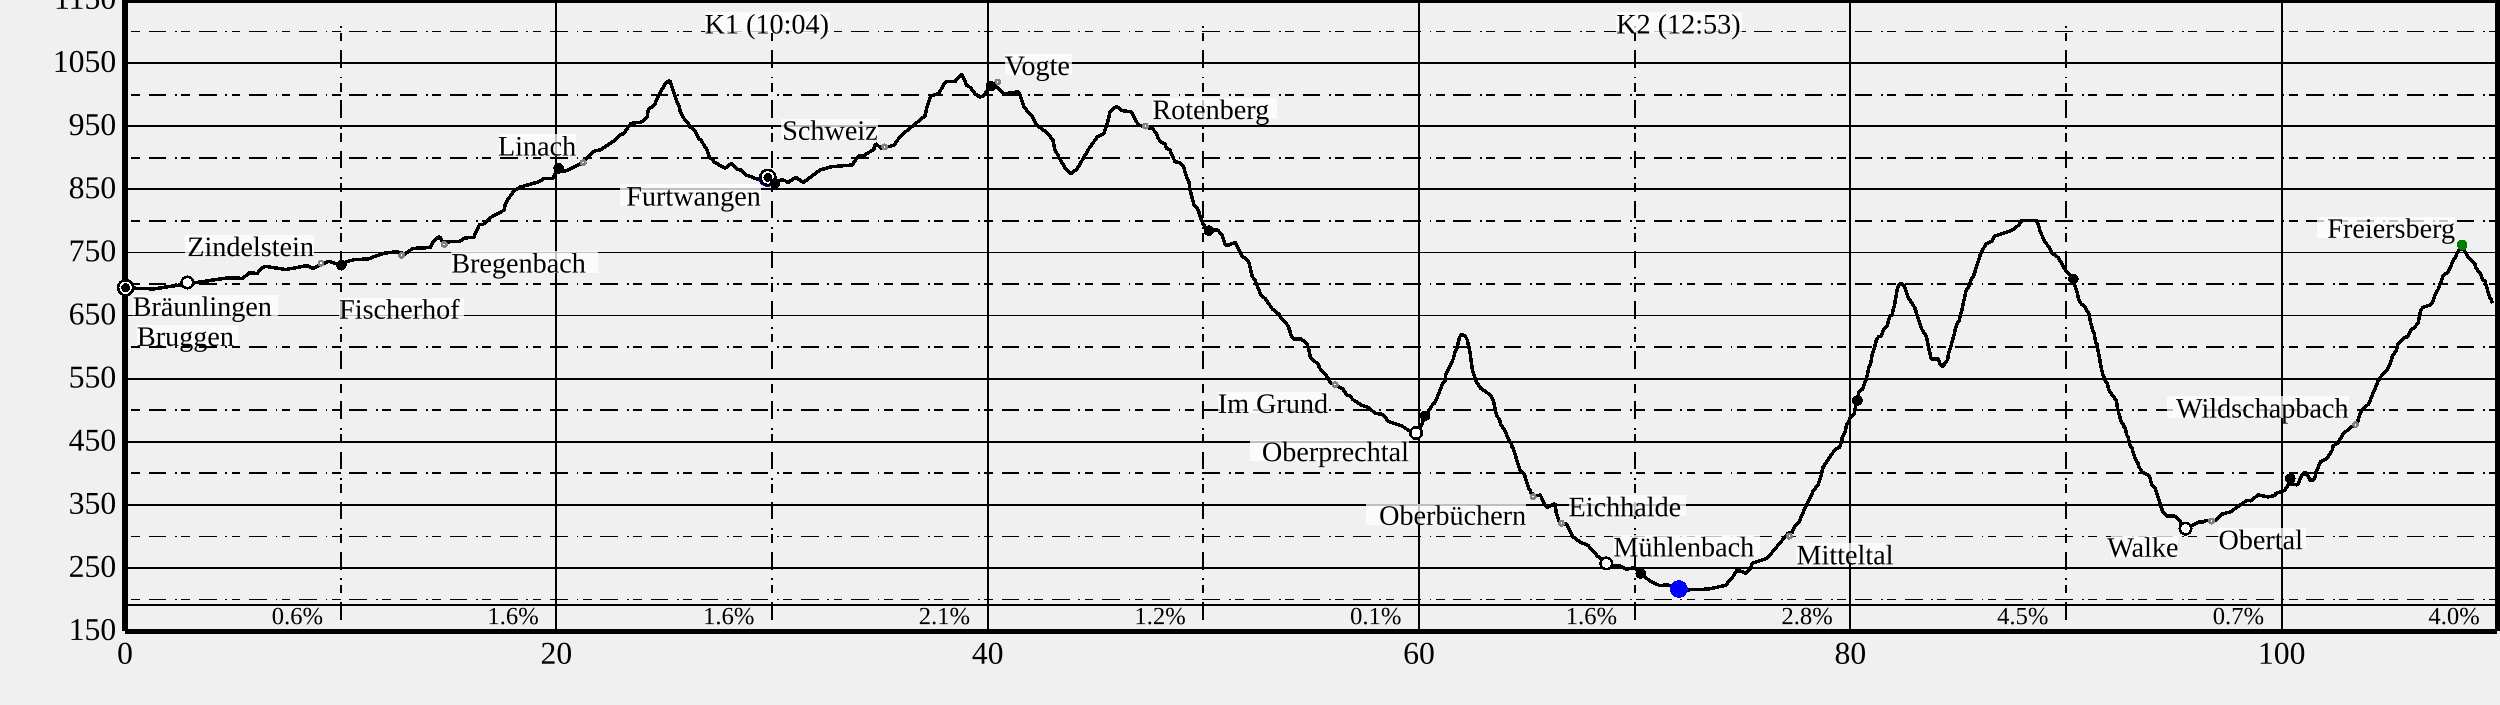
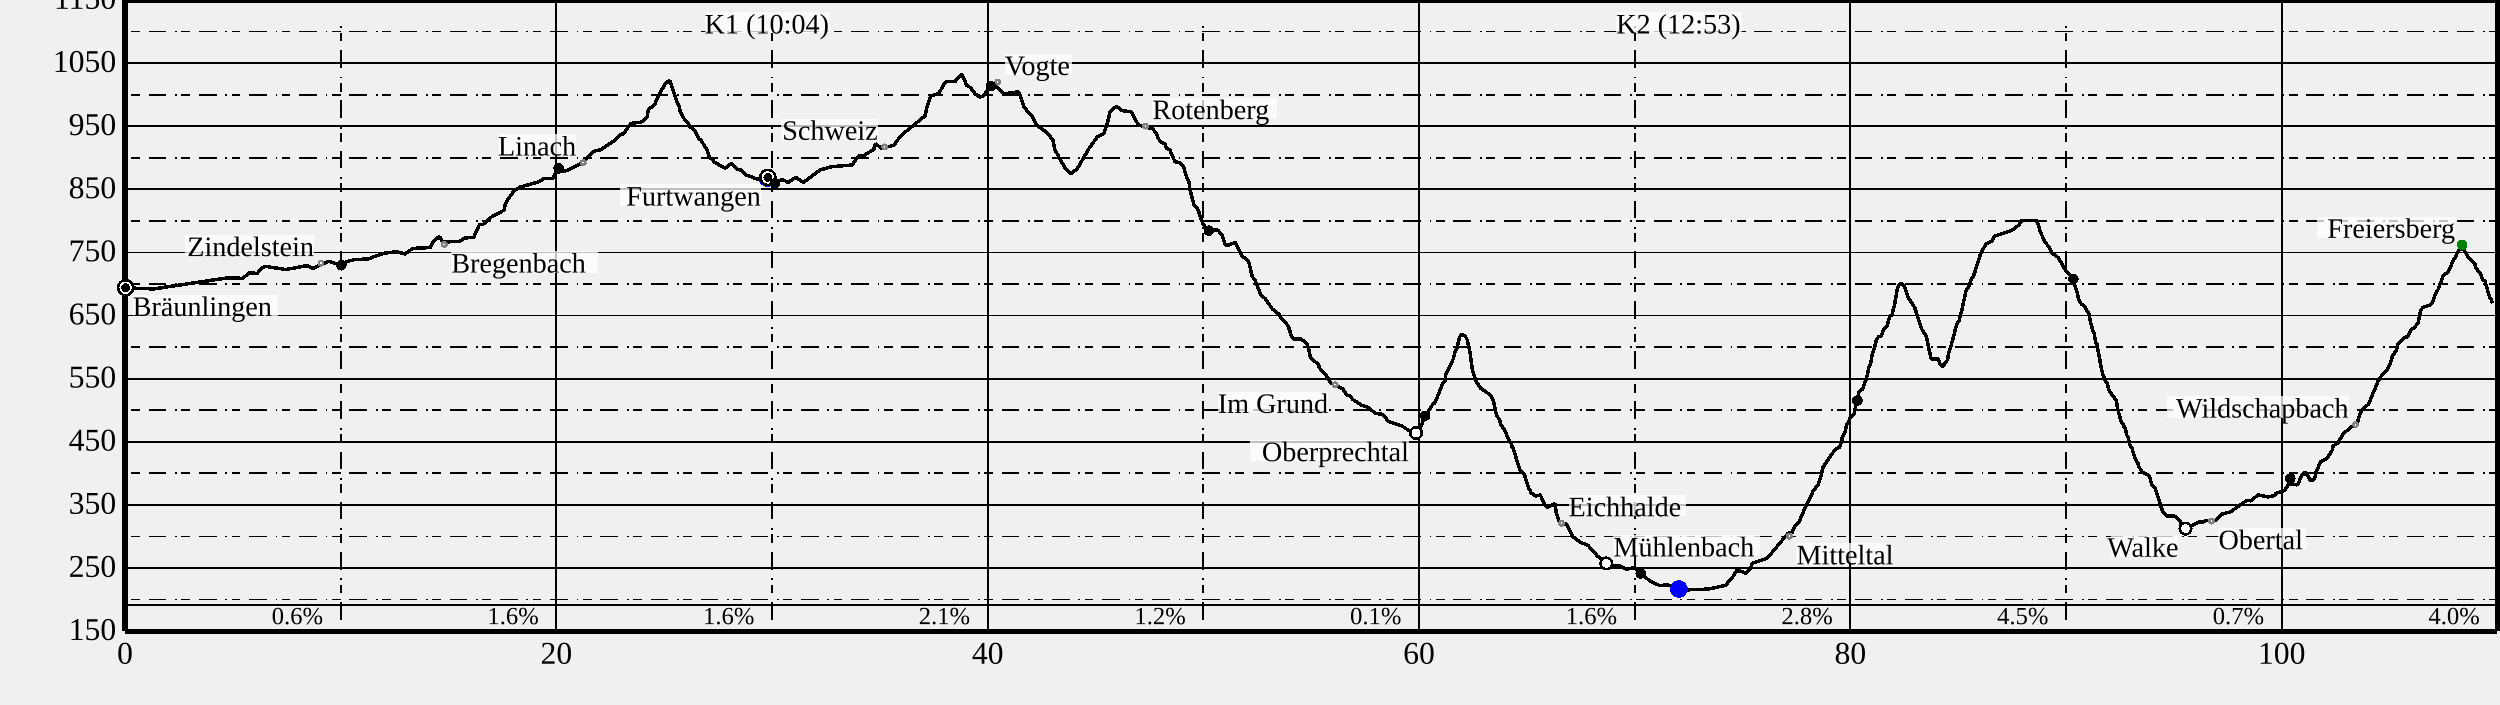
<svg xmlns="http://www.w3.org/2000/svg" height="400" width="1420">
  <g font-size="18" id="world" shape-rendering="crispEdges">
    <g id="BG" />
    <g id="SB" transform="translate(71 360)">
      <text text-anchor="middle" x="0" y="17">
0
</text>
      <text text-anchor="middle" x="245" y="17">
20
</text>
      <text text-anchor="middle" x="490" y="17">
40
</text>
      <text text-anchor="middle" x="735" y="17">
60
</text>
      <text text-anchor="middle" x="980" y="17">
80
</text>
      <text text-anchor="middle" x="1225" y="17">
100
</text>
    </g>
    <g id="SD" transform="translate(71 0)">
      <path d="M0,0 L1347.5,0" stroke="black" stroke-width="3" />
      <path d="M0,0 L0,358.5" stroke="black" stroke-width="3" />
      <path d="M0,358.5 L1347.5,358.5" stroke="black" stroke-width="3" />
      <path d="M1347.5,0 L1347.5,358.5" stroke="black" stroke-width="3" />
      <path d="M0,343.5 L1347.5,343.5" stroke="black" stroke-width="1" />
      <path d="M0,0 L0,358.5" stroke="black" stroke-width="1" />
      <path d="M245,0 L245,358.5" stroke="black" stroke-width="1" />
      <path d="M490,0 L490,358.5" stroke="black" stroke-width="1" />
      <path d="M735,0 L735,358.5" stroke="black" stroke-width="1" />
      <path d="M980,0 L980,358.5" stroke="black" stroke-width="1" />
      <path d="M1225,0 L1225,358.5" stroke="black" stroke-width="1" />
      <path d="M122.5,15 L122.5,358.5" stroke="black" stroke-dasharray="1.0,2.5,5.0,5.0,10.0,5.0" />
      <path d="M367.5,15 L367.5,358.5" stroke="black" stroke-dasharray="1.0,2.5,5.0,5.0,10.0,5.0" />
      <path d="M612.5,15 L612.5,358.5" stroke="black" stroke-dasharray="1.0,2.5,5.0,5.0,10.0,5.0" />
      <path d="M857.5,15 L857.5,358.5" stroke="black" stroke-dasharray="1.0,2.5,5.0,5.0,10.0,5.0" />
      <path d="M1102.5,15 L1102.5,358.5" stroke="black" stroke-dasharray="1.0,2.5,5.0,5.0,10.0,5.0" />
      <path d="M1347.5,15 L1347.5,358.5" stroke="black" stroke-dasharray="1.0,2.5,5.0,5.0,10.0,5.0" />
      <path d="M0,358.5 L1347.5,358.5" stroke="black" stroke-width="1" />
      <path d="M0,322.65 L1347.5,322.65" stroke="black" stroke-width="1" />
      <path d="M0,286.8 L1347.5,286.8" stroke="black" stroke-width="1" />
      <path d="M0,250.95 L1347.5,250.95" stroke="black" stroke-width="1" />
      <path d="M0,215.1 L1347.5,215.1" stroke="black" stroke-width="1" />
      <path d="M0,179.25 L1347.5,179.25" stroke="black" stroke-width="1" />
      <path d="M0,143.4 L1347.5,143.4" stroke="black" stroke-width="1" />
      <path d="M0,107.55 L1347.5,107.55" stroke="black" stroke-width="1" />
      <path d="M0,71.7 L1347.5,71.7" stroke="black" stroke-width="1" />
      <path d="M0,35.85 L1347.5,35.85" stroke="black" stroke-width="1" />
      <path d="M0,0 L1347.5,0" stroke="black" stroke-width="1" />
      <path d="M0,340.575 L1347.5,340.575" stroke="black" stroke-dasharray="1.0,2.5,5.0,5.0,10.0,5.0" />
      <path d="M0,304.725 L1347.5,304.725" stroke="black" stroke-dasharray="1.0,2.5,5.0,5.0,10.0,5.0" />
      <path d="M0,268.875 L1347.5,268.875" stroke="black" stroke-dasharray="1.0,2.5,5.0,5.0,10.0,5.0" />
      <path d="M0,233.025 L1347.5,233.025" stroke="black" stroke-dasharray="1.0,2.5,5.0,5.0,10.0,5.0" />
      <path d="M0,197.175 L1347.5,197.175" stroke="black" stroke-dasharray="1.0,2.5,5.0,5.0,10.0,5.0" />
      <path d="M0,161.325 L1347.5,161.325" stroke="black" stroke-dasharray="1.0,2.5,5.0,5.0,10.0,5.0" />
      <path d="M0,125.475 L1347.5,125.475" stroke="black" stroke-dasharray="1.0,2.5,5.0,5.0,10.0,5.0" />
      <path d="M0,89.625 L1347.5,89.625" stroke="black" stroke-dasharray="1.0,2.5,5.0,5.0,10.0,5.0" />
      <path d="M0,53.775 L1347.5,53.775" stroke="black" stroke-dasharray="1.0,2.5,5.0,5.0,10.0,5.0" />
      <path d="M0,17.925 L1347.5,17.925" stroke="black" stroke-dasharray="1.0,2.5,5.0,5.0,10.0,5.0" />
      <text font-size="14" text-anchor="end" x="112.5" y="354.5">
0.6%
</text>
      <text font-size="14" text-anchor="end" x="235" y="354.5">
1.6%
</text>
      <text font-size="14" text-anchor="end" x="357.5" y="354.5">
1.6%
</text>
      <text font-size="14" text-anchor="end" x="480" y="354.5">
2.1%
</text>
      <text font-size="14" text-anchor="end" x="602.5" y="354.5">
1.2%
</text>
      <text font-size="14" text-anchor="end" x="725" y="354.5">
0.1%
</text>
      <text font-size="14" text-anchor="end" x="847.5" y="354.5">
1.6%
</text>
      <text font-size="14" text-anchor="end" x="970" y="354.5">
2.8%
</text>
      <text font-size="14" text-anchor="end" x="1092.5" y="354.5">
4.5%
</text>
      <text font-size="14" text-anchor="end" x="1215" y="354.5">
0.7%
</text>
      <text font-size="14" text-anchor="end" x="1337.5" y="354.5">
4.0%
</text>
      <path d="M0.0,163.5 L16.2,164.1 L58.5,157.8 L67.0,158.1 L70.4,155.0 L75.1,155.3 L78.1,151.9 L79.8,151.3 L91.5,153.1 L103.3,150.8 L106.9,152.5 L115.5,148.4 L120.9,150.1 L130.0,147.5 L137.9,147.1 L146.9,143.9 L154.4,142.9 L159.0,144.3 L163.4,141.1 L173.4,140.6 L175.2,136.9 L177.9,134.6 L178.9,134.8 L180.2,137.1 L183.1,137.4 L190.3,137.0 L193.1,135.1 L198.0,134.9 L201.3,127.6 L203.3,127.5 L208.7,122.8 L215.3,119.4 L216.0,116.0 L216.8,114.3 L220.9,108.5 L224.3,106.3 L235.1,103.2 L238.0,101.4 L243.0,101.5 L244.5,98.0 L251.0,96.9 L259.0,92.8 L266.5,85.9 L270.3,85.0 L278.2,79.7 L280.9,76.7 L283.2,75.9 L287.3,70.1 L293.5,69.3 L296.6,66.2 L297.2,62.4 L300.9,59.2 L303.4,53.5 L307.3,46.8 L308.4,46.1 L309.6,46.1 L313.8,58.8 L314.6,59.7 L315.3,63.0 L317.1,66.8 L320.5,70.9 L320.9,72.1 L323.3,73.6 L326.1,79.3 L326.9,79.3 L330.2,84.5 L332.2,89.6 L333.7,90.4 L334.5,91.9 L340.2,95.3 L341.5,95.3 L344.3,92.8 L347.3,95.9 L349.8,96.6 L352.6,99.3 L358.6,101.5 L362.0,102.2 L365.1,101.5 L369.2,103.7 L373.4,101.9 L376.7,103.6 L381.0,100.8 L385.3,103.6 L394.9,96.5 L401.2,94.7 L413.0,93.7 L416.5,88.7 L419.2,88.6 L425.3,84.8 L426.3,81.6 L429.8,84.3 L436.8,82.5 L440.4,77.3 L454.4,65.8 L455.7,60.0 L457.6,54.7 L462.4,52.9 L465.1,47.8 L466.6,46.3 L471.4,46.4 L473.9,43.2 L475.4,42.3 L478.1,48.5 L480.2,49.7 L482.8,53.2 L485.2,55.1 L487.7,54.5 L490.3,50.5 L493.5,48.8 L494.5,48.8 L499.4,53.3 L507.2,52.2 L508.0,53.0 L510.8,61.1 L515.1,65.8 L517.6,70.8 L523.8,75.5 L527.0,79.4 L528.3,85.5 L530.2,88.4 L530.5,89.7 L534.8,96.6 L537.4,98.6 L540.8,95.9 L547.4,84.6 L552.2,77.8 L556.1,75.7 L558.8,66.9 L559.3,63.7 L562.5,60.9 L563.5,60.6 L566.0,62.8 L571.5,63.5 L575.6,71.0 L583.8,73.2 L585.9,76.1 L586.9,78.8 L589.2,81.2 L590.7,81.6 L591.5,84.2 L593.4,85.0 L596.4,91.9 L599.5,92.5 L600.7,94.3 L601.1,94.0 L602.8,100.1 L604.4,103.6 L604.9,107.8 L607.2,116.4 L609.6,119.2 L611.0,124.1 L612.4,127.2 L614.1,129.5 L616.7,130.7 L620.6,130.6 L623.1,133.4 L625.0,139.0 L625.7,139.7 L630.7,137.6 L634.2,145.2 L637.6,147.7 L638.5,149.7 L640.3,157.1 L641.8,159.0 L645.0,167.2 L647.7,169.7 L651.7,175.5 L655.6,178.6 L657.0,181.3 L659.4,183.3 L660.8,185.5 L662.6,191.0 L663.5,192.4 L667.8,192.5 L671.0,194.7 L672.3,197.8 L673.1,202.3 L673.5,203.1 L678.0,207.3 L678.4,208.9 L682.2,213.0 L684.9,217.6 L691.7,221.0 L694.1,224.4 L696.0,224.9 L697.2,226.8 L702.6,230.3 L706.5,231.5 L709.9,234.7 L714.5,235.4 L717.7,239.5 L725.4,242.0 L730.5,245.4 L734.6,244.6 L735.7,243.3 L737.5,238.7 L740.1,234.0 L742.7,229.8 L744.0,228.8 L748.3,218.2 L749.7,216.4 L750.2,212.9 L754.5,203.8 L755.8,198.6 L756.3,198.6 L758.0,191.5 L759.3,189.9 L761.4,191.1 L762.4,193.1 L763.9,199.6 L765.2,209.5 L767.1,216.1 L769.9,220.4 L775.6,224.4 L777.2,227.5 L778.7,234.6 L779.5,236.7 L780.7,238.2 L781.5,241.2 L783.9,244.7 L785.3,248.6 L787.5,252.0 L787.9,254.0 L788.5,254.7 L792.3,267.1 L794.7,269.1 L797.5,277.9 L798.2,278.7 L798.4,279.9 L801.3,281.7 L803.9,281.1 L806.4,286.8 L807.8,288.3 L812.1,286.1 L813.0,291.4 L814.9,296.8 L818.8,297.8 L822.3,304.7 L826.3,307.8 L831.0,309.8 L836.5,316.0 L844.3,321.1 L849.6,321.6 L852.8,323.3 L857.5,322.4 L865.7,329.7 L871.9,332.7 L875.9,332.1 L885.4,335.1 L899.5,334.6 L909.0,332.5 L912.8,328.3 L915.7,323.8 L920.8,325.6 L923.4,322.5 L924.1,320.3 L924.7,319.8 L932.7,317.2 L944.6,302.9 L946.9,302.6 L948.3,299.0 L951.0,296.1 L954.6,287.8 L958.2,280.9 L958.6,278.9 L961.4,275.9 L963.2,270.9 L964.5,265.3 L971.1,255.6 L973.9,253.9 L975.1,250.4 L975.3,248.8 L977.2,245.0 L977.8,241.1 L979.1,239.9 L979.7,237.4 L982.1,235.2 L984.8,222.8 L987.0,220.9 L989.2,214.7 L990.5,208.8 L991.5,206.9 L992.2,202.2 L994.1,196.0 L994.8,192.7 L996.5,190.8 L997.1,191.2 L998.3,189.2 L998.6,187.7 L1000.8,185.0 L1002.6,179.4 L1003.8,179.0 L1004.3,176.0 L1004.9,174.3 L1006.6,164.4 L1007.8,161.3 L1009.3,161.3 L1011.0,163.2 L1012.8,168.8 L1016.6,174.8 L1020.4,186.7 L1023.1,190.9 L1025.7,203.1 L1026.0,203.9 L1030.1,204.0 L1030.9,206.6 L1032.5,208.2 L1035.2,204.3 L1035.8,200.8 L1037.3,196.0 L1039.4,188.3 L1039.6,186.8 L1041.0,182.7 L1042.0,182.1 L1042.2,179.6 L1043.2,176.6 L1045.8,164.7 L1046.9,163.7 L1048.7,158.3 L1050.0,156.7 L1054.1,143.7 L1055.4,141.5 L1057.0,138.7 L1060.5,136.9 L1061.9,134.2 L1071.5,131.0 L1075.9,127.6 L1077.3,125.3 L1085.8,125.3 L1087.0,128.3 L1087.6,130.9 L1090.5,137.5 L1092.5,139.8 L1094.7,143.9 L1098.1,146.3 L1102.6,154.2 L1104.9,156.1 L1106.1,160.6 L1106.9,160.8 L1108.4,164.5 L1109.9,170.8 L1111.5,173.1 L1112.7,173.5 L1115.5,178.3 L1116.6,183.7 L1118.0,188.8 L1118.4,188.8 L1119.4,194.8 L1119.9,194.8 L1122.7,209.9 L1123.6,213.5 L1123.9,213.5 L1125.3,217.4 L1125.8,217.4 L1126.9,221.8 L1130.8,227.1 L1131.3,228.7 L1131.7,231.7 L1133.8,239.5 L1135.2,241.0 L1135.4,242.6 L1136.2,243.3 L1137.0,247.1 L1137.8,248.6 L1138.9,253.0 L1140.0,254.6 L1140.9,257.9 L1142.6,262.2 L1143.1,262.2 L1143.8,264.8 L1145.6,268.1 L1149.8,270.3 L1151.4,275.8 L1153.2,277.5 L1157.3,290.3 L1160.1,293.2 L1164.1,293.1 L1167.0,295.5 L1168.3,298.5 L1171.1,299.9 L1178.4,296.2 L1179.8,296.9 L1182.0,295.7 L1187.5,295.5 L1190.9,292.1 L1195.9,290.7 L1205.2,284.2 L1207.6,284.5 L1211.5,281.1 L1217.3,282.2 L1221.1,281.5 L1221.6,280.3 L1226.6,278.6 L1229.1,274.9 L1233.7,275.4 L1234.4,274.8 L1236.3,270.1 L1238.1,268.4 L1238.6,268.2 L1241.2,272.8 L1243.0,272.5 L1244.0,271.1 L1244.3,268.4 L1247.3,262.0 L1250.4,260.8 L1253.7,255.7 L1254.3,253.1 L1256.7,251.9 L1260.2,246.1 L1268.2,239.6 L1268.8,236.9 L1270.8,232.4 L1274.4,229.5 L1279.6,216.8 L1282.2,212.5 L1285.0,209.7 L1287.0,205.5 L1288.0,201.9 L1290.2,199.0 L1290.9,195.7 L1295.2,191.5 L1296.5,191.4 L1299.0,186.6 L1300.0,186.6 L1302.6,183.1 L1303.9,176.4 L1305.1,174.6 L1309.4,173.3 L1310.9,171.3 L1312.4,166.6 L1314.1,163.9 L1316.7,156.5 L1319.6,154.4 L1323.1,146.5 L1323.6,146.5 L1324.6,143.8 L1326.8,140.6 L1327.8,140.8 L1330.7,145.7 L1334.6,149.6 L1335.4,152.2 L1337.8,155.5 L1339.3,158.9 L1340.4,159.5 L1343.2,169.2 L1343.6,169.2 L1344.7,172.4" fill="transparent" id="track" stroke="black" stroke-linejoin="miter" stroke-miterlimit="1" stroke-width="2" />
      <g>
        <g>
          <circle cx="364.819" cy="101.169" fill="Blue" id="10/wp" r="5" />
        </g>
        <g transform="translate(364.8191 101.1687)">
          <rect fill="white" fill-opacity="0.75" height="12" id="label-bg" width="71.221" x="-35.611" y="-94.169" />
          <text font-size="16.0" id="10/wp/text" text-anchor="start" x="-35.611" y="-82.169">
K1 (10:04)
</text>
        </g>
        <g>
          <circle cx="882.614" cy="334.588" fill="Blue" id="11/wp" r="5" />
        </g>
        <g transform="translate(882.614 334.588)">
          <rect fill="white" fill-opacity="0.75" height="12" id="label-bg" width="71.221" x="-35.611" y="-327.588" />
          <text font-size="16.0" id="11/wp/text" text-anchor="start" x="-35.611" y="-315.588">
K2 (12:53)
</text>
        </g>
        <g>
          <circle cx="365.137" cy="100.774" fill="Black" id="12/wp" r="5" />
          <circle cx="365.137" cy="100.774" fill="white" id="12/wp-little-white" r="3.5" />
          <circle cx="365.137" cy="100.774" fill="black" id="12/wp-little-white" r="2.5" />
        </g>
        <g transform="translate(365.1373 100.7743)">
          <rect fill="white" fill-opacity="0.75" height="12" id="label-bg" width="80.032" x="-84.032" y="4" />
          <text font-size="16.0" id="12/wp/text" text-anchor="end" x="-4.000" y="16.000">
Furtwangen
</text>
        </g>
        <g>
          <circle cx="0.343" cy="163.44" fill="Black" id="13/wp" r="5" />
          <circle cx="0.343" cy="163.44" fill="white" id="13/wp-little-white" r="3.5" />
          <circle cx="0.343" cy="163.44" fill="black" id="13/wp-little-white" r="2.5" />
        </g>
        <g transform="translate(0.3425899 163.4401)">
          <rect fill="white" fill-opacity="0.75" height="12" id="label-bg" width="82.305" x="4" y="4" />
          <text font-size="16.0" id="13/wp/text" text-anchor="start" x="4.000" y="16.000">
Bräunlingen
</text>
        </g>
        <g>
          <circle cx="841.407" cy="320.033" fill="Black" id="14/wp" r="4" />
          <circle cx="841.407" cy="320.033" fill="white" id="14/wp-little-white" r="2.5" />
        </g>
        <g transform="translate(841.4073 320.0329)">
          <rect fill="white" fill-opacity="0.75" height="12" id="label-bg" width="83.347" x="4" y="-16" />
          <text font-size="16.0" id="14/wp/text" text-anchor="start" x="4.000" y="-4.000">
Mühlenbach
</text>
        </g>
        <g>
          <circle cx="733.27" cy="245.931" fill="Black" id="15/wp" r="4" />
          <circle cx="733.27" cy="245.931" fill="white" id="15/wp-little-white" r="2.5" />
        </g>
        <g transform="translate(733.2697 245.931)">
          <rect fill="white" fill-opacity="0.75" height="12" id="label-bg" width="90.453" x="-94.453" y="4" />
          <text font-size="16.0" id="15/wp/text" text-anchor="end" x="-4.000" y="16.000">
Oberprechtal
</text>
        </g>
        <g>
          <circle cx="1170.372" cy="300.244" fill="Black" id="16/wp" r="4" />
          <circle cx="1170.372" cy="300.244" fill="white" id="16/wp-little-white" r="2.5" />
        </g>
        <g transform="translate(1170.372 300.2437)">
          <rect fill="white" fill-opacity="0.75" height="12" id="label-bg" width="38.347" x="-42.347" y="4" />
          <text font-size="16.0" id="16/wp/text" text-anchor="end" x="-4.000" y="16.000">
Walke
</text>
        </g>
        <g>
-           <circle cx="35.414" cy="160.465" fill="Black" id="17/wp" r="4" />
-           <circle cx="35.414" cy="160.465" fill="white" id="17/wp-little-white" r="2.5" />
-         </g>
-         <g transform="translate(35.41362 160.4646)">
-           <rect fill="white" fill-opacity="0.75" height="12" id="label-bg" width="57.295" x="-28.647" y="24" />
-           <text font-size="16.0" id="17/wp/text" text-anchor="start" x="-28.647" y="36.000">
- Bruggen
- </text>
-         </g>
-         <g>
-           <circle cx="1327.479" cy="139.062" fill="Green" id="18/wp" r="3" />
+           <circle cx="1327.479" cy="139.062" fill="Green" id="17/wp" r="3" />
        </g>
        <g transform="translate(1327.479 139.0621)">
          <rect fill="white" fill-opacity="0.75" height="12" id="label-bg" width="78.611" x="-82.611" y="-16" />
-           <text font-size="16.0" id="18/wp/text" text-anchor="end" x="-4.000" y="-4.000">
+           <text font-size="16.0" id="17/wp/text" text-anchor="end" x="-4.000" y="-4.000">
Freiersberg
</text>
        </g>
        <g>
-           <circle cx="579.558" cy="71.628" fill="Gray" id="19/wp" r="2" />
-           <circle cx="579.558" cy="71.628" fill="white" id="19/wp-little-white" r="0.5" />
+           <circle cx="579.558" cy="71.628" fill="Gray" id="18/wp" r="2" />
+           <circle cx="579.558" cy="71.628" fill="white" id="18/wp-little-white" r="0.5" />
        </g>
        <g transform="translate(579.5583 71.6283)">
          <rect fill="white" fill-opacity="0.75" height="12" id="label-bg" width="71.032" x="4" y="-16" />
-           <text font-size="16.0" id="19/wp/text" text-anchor="start" x="4.000" y="-4.000">
+           <text font-size="16.0" id="18/wp/text" text-anchor="start" x="4.000" y="-4.000">
Rotenberg
</text>
        </g>
        <g>
-           <circle cx="495.663" cy="46.605" fill="Gray" id="20/wp" r="2" />
-           <circle cx="495.663" cy="46.605" fill="white" id="20/wp-little-white" r="0.5" />
+           <circle cx="495.663" cy="46.605" fill="Gray" id="19/wp" r="2" />
+           <circle cx="495.663" cy="46.605" fill="white" id="19/wp-little-white" r="0.5" />
        </g>
        <g transform="translate(495.663 46.605)">
          <rect fill="white" fill-opacity="0.75" height="12" id="label-bg" width="38.347" x="4" y="-16" />
-           <text font-size="16.0" id="20/wp/text" text-anchor="start" x="4.000" y="-4.000">
+           <text font-size="16.0" id="19/wp/text" text-anchor="start" x="4.000" y="-4.000">
Vogte
</text>
        </g>
        <g>
-           <circle cx="687.356" cy="218.542" fill="Gray" id="21/wp" r="2" />
-           <circle cx="687.356" cy="218.542" fill="white" id="21/wp-little-white" r="0.5" />
+           <circle cx="687.356" cy="218.542" fill="Gray" id="20/wp" r="2" />
+           <circle cx="687.356" cy="218.542" fill="white" id="20/wp-little-white" r="0.5" />
        </g>
        <g transform="translate(687.3558 218.5416)">
          <rect fill="white" fill-opacity="0.75" height="12" id="label-bg" width="62.505" x="-66.505" y="4" />
-           <text font-size="16.0" id="21/wp/text" text-anchor="end" x="-4.000" y="16.000">
+           <text font-size="16.0" id="20/wp/text" text-anchor="end" x="-4.000" y="16.000">
Im Grund
</text>
        </g>
        <g>
-           <circle cx="815.926" cy="297.232" fill="Gray" id="22/wp" r="2" />
-           <circle cx="815.926" cy="297.232" fill="white" id="22/wp-little-white" r="0.5" />
+           <circle cx="815.926" cy="297.232" fill="Gray" id="21/wp" r="2" />
+           <circle cx="815.926" cy="297.232" fill="white" id="21/wp-little-white" r="0.5" />
        </g>
        <g transform="translate(815.9262 297.2323)">
          <rect fill="white" fill-opacity="0.75" height="12" id="label-bg" width="66.674" x="4" y="-16" />
-           <text font-size="16.0" id="22/wp/text" text-anchor="start" x="4.000" y="-4.000">
+           <text font-size="16.0" id="21/wp/text" text-anchor="start" x="4.000" y="-4.000">
Eichhalde
</text>
        </g>
        <g>
-           <circle cx="799.857" cy="282.104" fill="Gray" id="23/wp" r="2" />
-           <circle cx="799.857" cy="282.104" fill="white" id="23/wp-little-white" r="0.5" />
-         </g>
-         <g transform="translate(799.8573 282.1037)">
-           <rect fill="white" fill-opacity="0.75" height="12" id="label-bg" width="91.211" x="-95.211" y="4" />
-           <text font-size="16.0" id="23/wp/text" text-anchor="end" x="-4.000" y="16.000">
- Oberbüchern
- </text>
-         </g>
-         <g>
-           <circle cx="945.398" cy="304.546" fill="Gray" id="24/wp" r="2" />
-           <circle cx="945.398" cy="304.546" fill="white" id="24/wp-little-white" r="0.5" />
+           <circle cx="945.398" cy="304.546" fill="Gray" id="22/wp" r="2" />
+           <circle cx="945.398" cy="304.546" fill="white" id="22/wp-little-white" r="0.5" />
        </g>
        <g transform="translate(945.3981 304.5457)">
          <rect fill="white" fill-opacity="0.75" height="12" id="label-bg" width="51.516" x="4" y="4" />
-           <text font-size="16.0" id="24/wp/text" text-anchor="start" x="4.000" y="16.000">
+           <text font-size="16.0" id="22/wp/text" text-anchor="start" x="4.000" y="16.000">
Mitteltal
</text>
        </g>
        <g>
-           <circle cx="260.249" cy="92.35" fill="Gray" id="25/wp" r="2" />
-           <circle cx="260.249" cy="92.35" fill="white" id="25/wp-little-white" r="0.5" />
+           <circle cx="260.249" cy="92.35" fill="Gray" id="23/wp" r="2" />
+           <circle cx="260.249" cy="92.35" fill="white" id="23/wp-little-white" r="0.5" />
        </g>
        <g transform="translate(260.2489 92.3496)">
          <rect fill="white" fill-opacity="0.75" height="12" id="label-bg" width="43.558" x="-47.558" y="-16" />
-           <text font-size="16.0" id="25/wp/text" text-anchor="end" x="-4.000" y="-4.000">
+           <text font-size="16.0" id="23/wp/text" text-anchor="end" x="-4.000" y="-4.000">
Linach
</text>
        </g>
        <g>
-           <circle cx="431.515" cy="83.423" fill="Gray" id="26/wp" r="2" />
-           <circle cx="431.515" cy="83.423" fill="white" id="26/wp-little-white" r="0.5" />
+           <circle cx="431.515" cy="83.423" fill="Gray" id="24/wp" r="2" />
+           <circle cx="431.515" cy="83.423" fill="white" id="24/wp-little-white" r="0.5" />
        </g>
        <g transform="translate(431.5154 83.42295)">
          <rect fill="white" fill-opacity="0.75" height="12" id="label-bg" width="54.832" x="-58.832" y="-16" />
-           <text font-size="16.0" id="26/wp/text" text-anchor="end" x="-4.000" y="-4.000">
+           <text font-size="16.0" id="24/wp/text" text-anchor="end" x="-4.000" y="-4.000">
Schweiz
</text>
        </g>
        <g>
-           <circle cx="1185.099" cy="295.942" fill="Gray" id="27/wp" r="2" />
-           <circle cx="1185.099" cy="295.942" fill="white" id="27/wp-little-white" r="0.5" />
+           <circle cx="1185.099" cy="295.942" fill="Gray" id="25/wp" r="2" />
+           <circle cx="1185.099" cy="295.942" fill="white" id="25/wp-little-white" r="0.5" />
        </g>
        <g transform="translate(1185.099 295.9417)">
          <rect fill="white" fill-opacity="0.75" height="12" id="label-bg" width="49.716" x="4" y="4" />
-           <text font-size="16.0" id="27/wp/text" text-anchor="start" x="4.000" y="16.000">
+           <text font-size="16.0" id="25/wp/text" text-anchor="start" x="4.000" y="16.000">
Obertal
</text>
        </g>
        <g>
-           <circle cx="157.13" cy="145.013" fill="Gray" id="28/wp" r="2" />
-           <circle cx="157.13" cy="145.013" fill="white" id="28/wp-little-white" r="0.5" />
-         </g>
-         <g transform="translate(157.13 145.0132)">
-           <rect fill="white" fill-opacity="0.75" height="12" id="label-bg" width="71.032" x="-35.516" y="24" />
-           <text font-size="16.0" id="28/wp/text" text-anchor="start" x="-35.516" y="36.000">
- Fischerhof
- </text>
-         </g>
-         <g>
-           <circle cx="181.326" cy="138.811" fill="Gray" id="29/wp" r="2" />
-           <circle cx="181.326" cy="138.811" fill="white" id="29/wp-little-white" r="0.5" />
+           <circle cx="181.326" cy="138.811" fill="Gray" id="26/wp" r="2" />
+           <circle cx="181.326" cy="138.811" fill="white" id="26/wp-little-white" r="0.5" />
        </g>
        <g transform="translate(181.326 138.8112)">
          <rect fill="white" fill-opacity="0.75" height="12" id="label-bg" width="83.347" x="4" y="4" />
-           <text font-size="16.0" id="29/wp/text" text-anchor="start" x="4.000" y="16.000">
+           <text font-size="16.0" id="26/wp/text" text-anchor="start" x="4.000" y="16.000">
Bregenbach
</text>
        </g>
        <g>
-           <circle cx="1266.951" cy="241.199" fill="Gray" id="30/wp" r="2" />
-           <circle cx="1266.951" cy="241.199" fill="white" id="30/wp-little-white" r="0.5" />
+           <circle cx="1266.951" cy="241.199" fill="Gray" id="27/wp" r="2" />
+           <circle cx="1266.951" cy="241.199" fill="white" id="27/wp-little-white" r="0.5" />
        </g>
        <g transform="translate(1266.951 241.1988)">
          <rect fill="white" fill-opacity="0.75" height="12" id="label-bg" width="102.958" x="-106.958" y="-16" />
-           <text font-size="16.0" id="30/wp/text" text-anchor="end" x="-4.000" y="-4.000">
+           <text font-size="16.0" id="27/wp/text" text-anchor="end" x="-4.000" y="-4.000">
Wildschapbach
</text>
        </g>
        <g>
-           <circle cx="111.337" cy="149.459" fill="Gray" id="31/wp" r="2" />
-           <circle cx="111.337" cy="149.459" fill="white" id="31/wp-little-white" r="0.5" />
+           <circle cx="111.337" cy="149.459" fill="Gray" id="28/wp" r="2" />
+           <circle cx="111.337" cy="149.459" fill="white" id="28/wp-little-white" r="0.5" />
        </g>
        <g transform="translate(111.3373 149.4586)">
          <rect fill="white" fill-opacity="0.75" height="12" id="label-bg" width="73.305" x="-77.305" y="-16" />
-           <text font-size="16.0" id="31/wp/text" text-anchor="end" x="-4.000" y="-4.000">
+           <text font-size="16.0" id="28/wp/text" text-anchor="end" x="-4.000" y="-4.000">
Zindelstein
</text>
        </g>
        <g>
          <circle cx="122.874" cy="150.678" fill="Black" id="0/wp" r="3" />
        </g>
        <g>
          <circle cx="246.288" cy="95.469" fill="Black" id="1/wp" r="3" />
        </g>
        <g>
          <circle cx="369.182" cy="104.216" fill="Black" id="2/wp" r="3" />
        </g>
        <g>
          <circle cx="491.821" cy="48.935" fill="Black" id="3/wp" r="3" />
        </g>
        <g>
          <circle cx="615.587" cy="131.032" fill="Black" id="4/wp" r="3" />
        </g>
        <g>
          <circle cx="738.438" cy="236.18" fill="Black" id="5/wp" r="3" />
        </g>
        <g>
          <circle cx="860.957" cy="325.733" fill="Black" id="6/wp" r="3" />
        </g>
        <g>
          <circle cx="983.987" cy="227.468" fill="Black" id="7/wp" r="3" />
        </g>
        <g>
          <circle cx="1106.638" cy="158.349" fill="Black" id="8/wp" r="3" />
        </g>
        <g>
          <circle cx="1229.882" cy="271.779" fill="Black" id="9/wp" r="3" />
        </g>
      </g>
    </g>
    <g id="SL" transform="translate(0 0)">
      <text text-anchor="end" x="66" y="363.5">
150
</text>
      <text text-anchor="end" x="66" y="327.65">
250
</text>
      <text text-anchor="end" x="66" y="291.8">
350
</text>
      <text text-anchor="end" x="66" y="255.95">
450
</text>
      <text text-anchor="end" x="66" y="220.1">
550
</text>
      <text text-anchor="end" x="66" y="184.25">
650
</text>
      <text text-anchor="end" x="66" y="148.4">
750
</text>
      <text text-anchor="end" x="66" y="112.55">
850
</text>
      <text text-anchor="end" x="66" y="76.7">
950
</text>
      <text text-anchor="end" x="66" y="40.85">
1050
</text>
      <text text-anchor="end" x="66" y="5">
1150
</text>
    </g>
  </g>
</svg>
